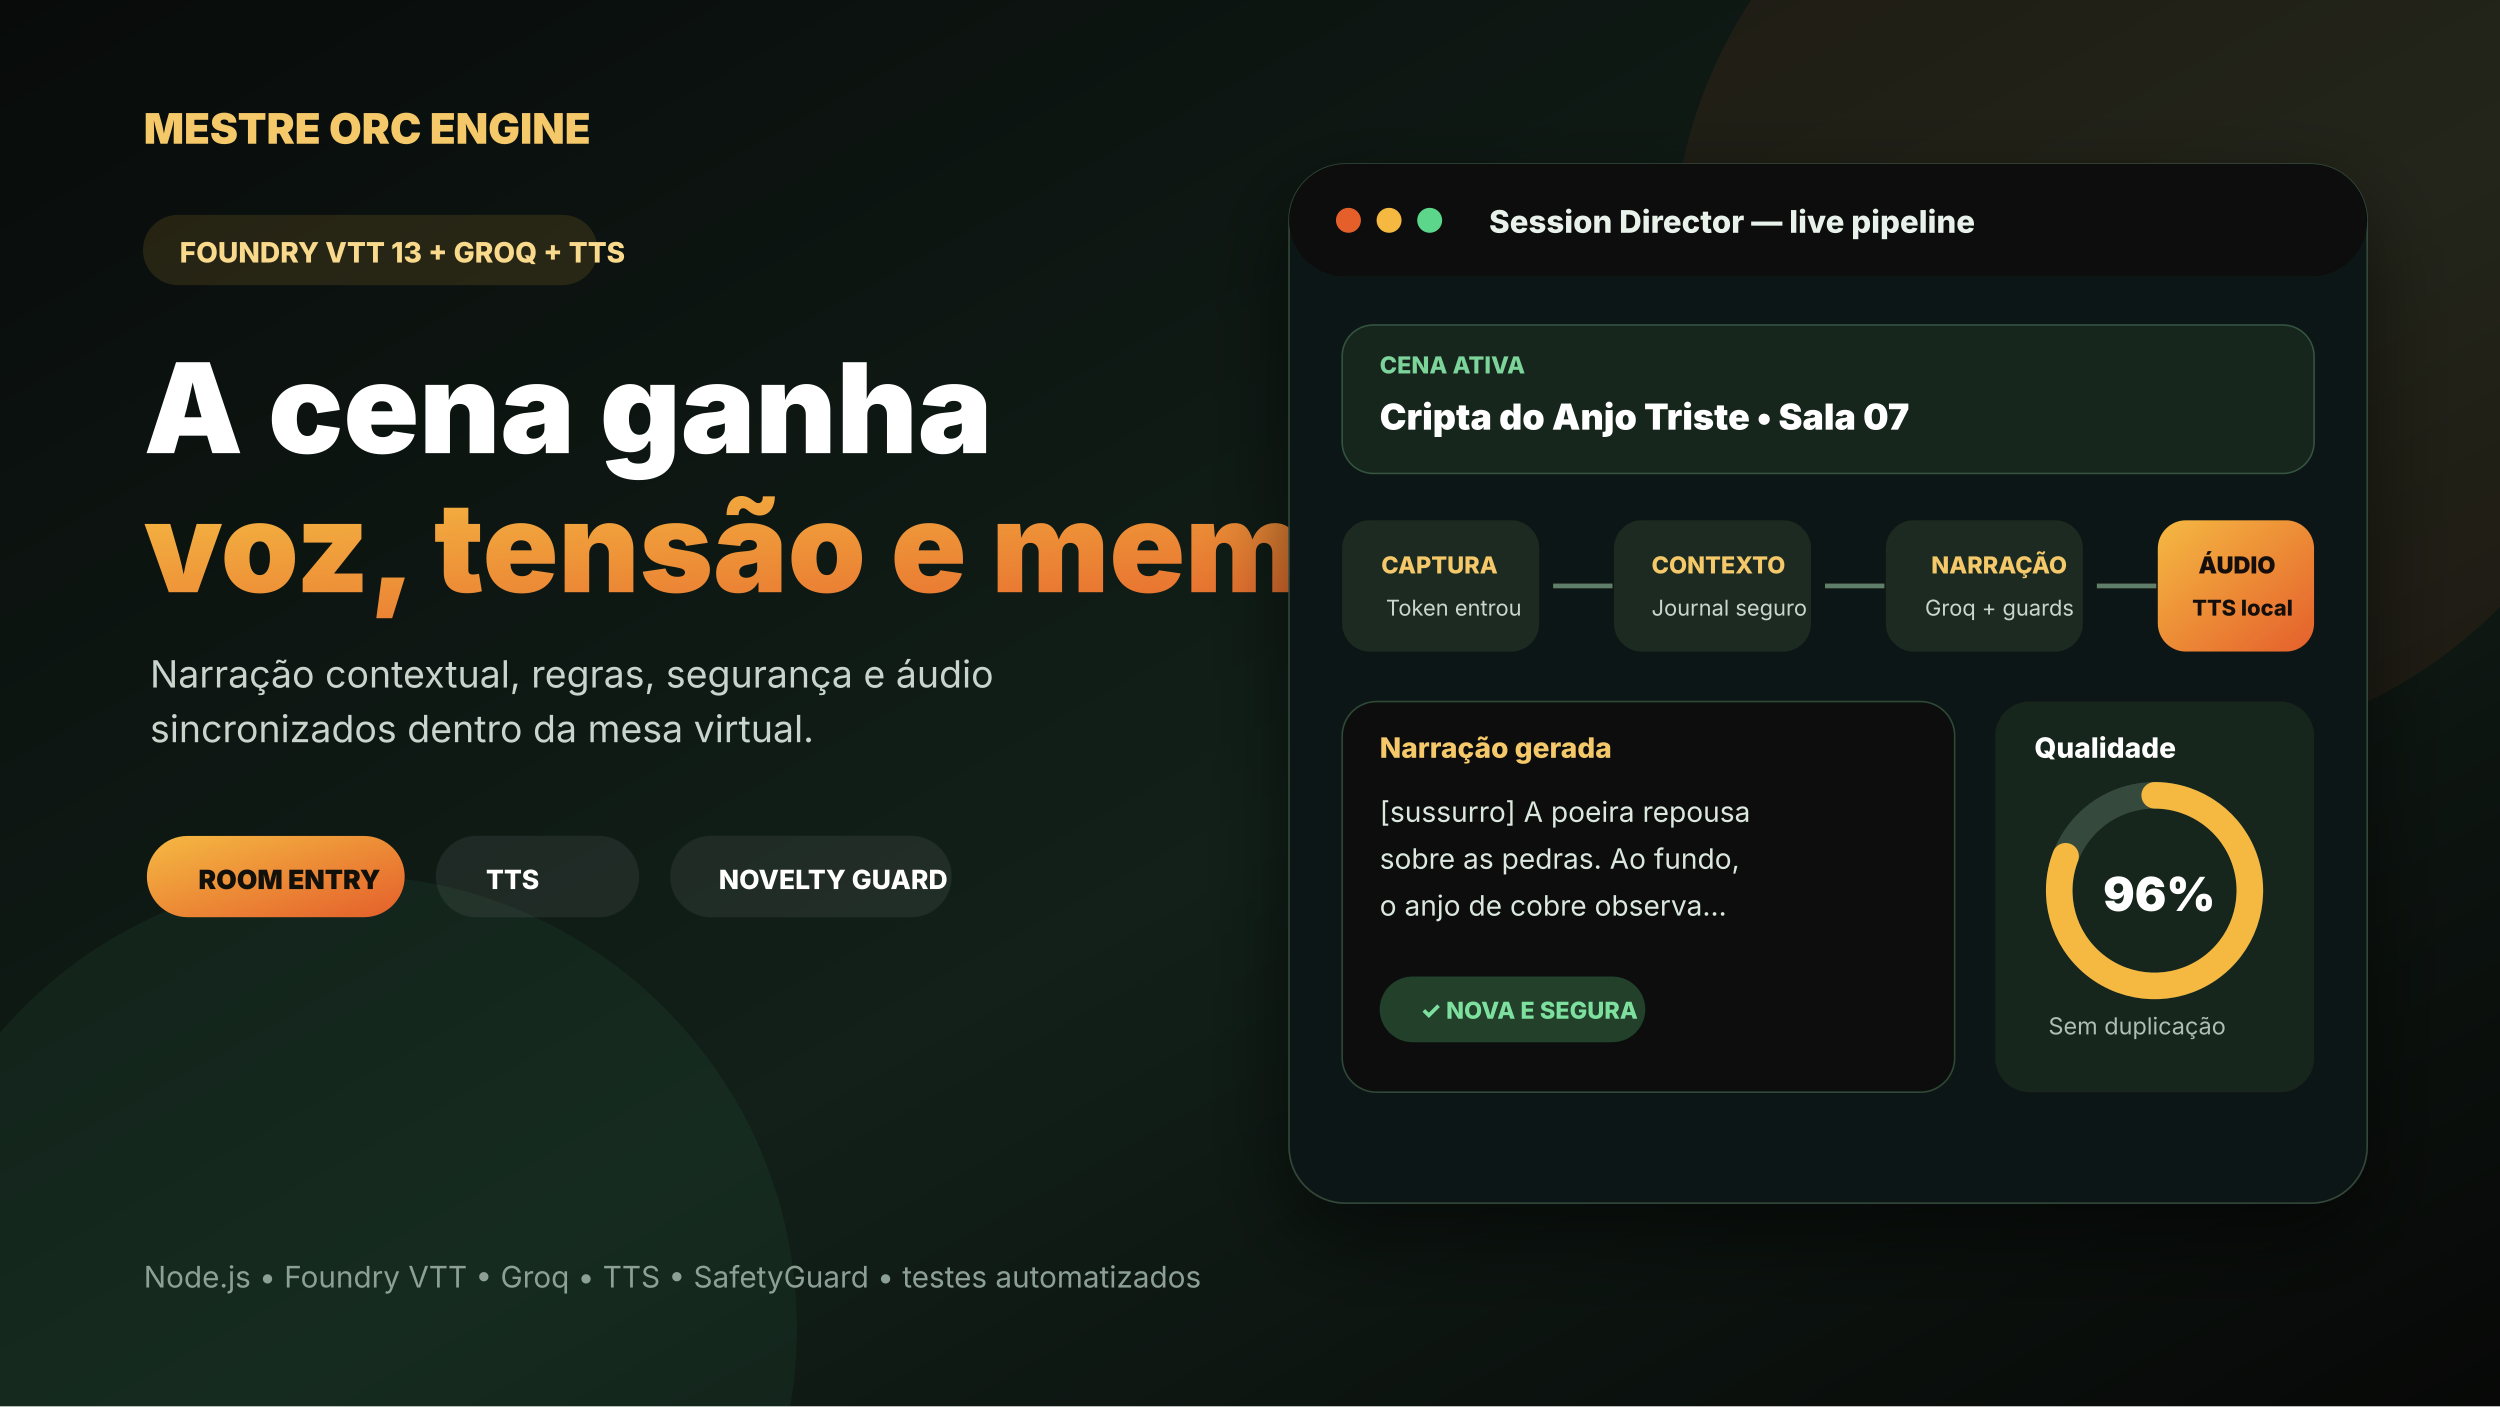
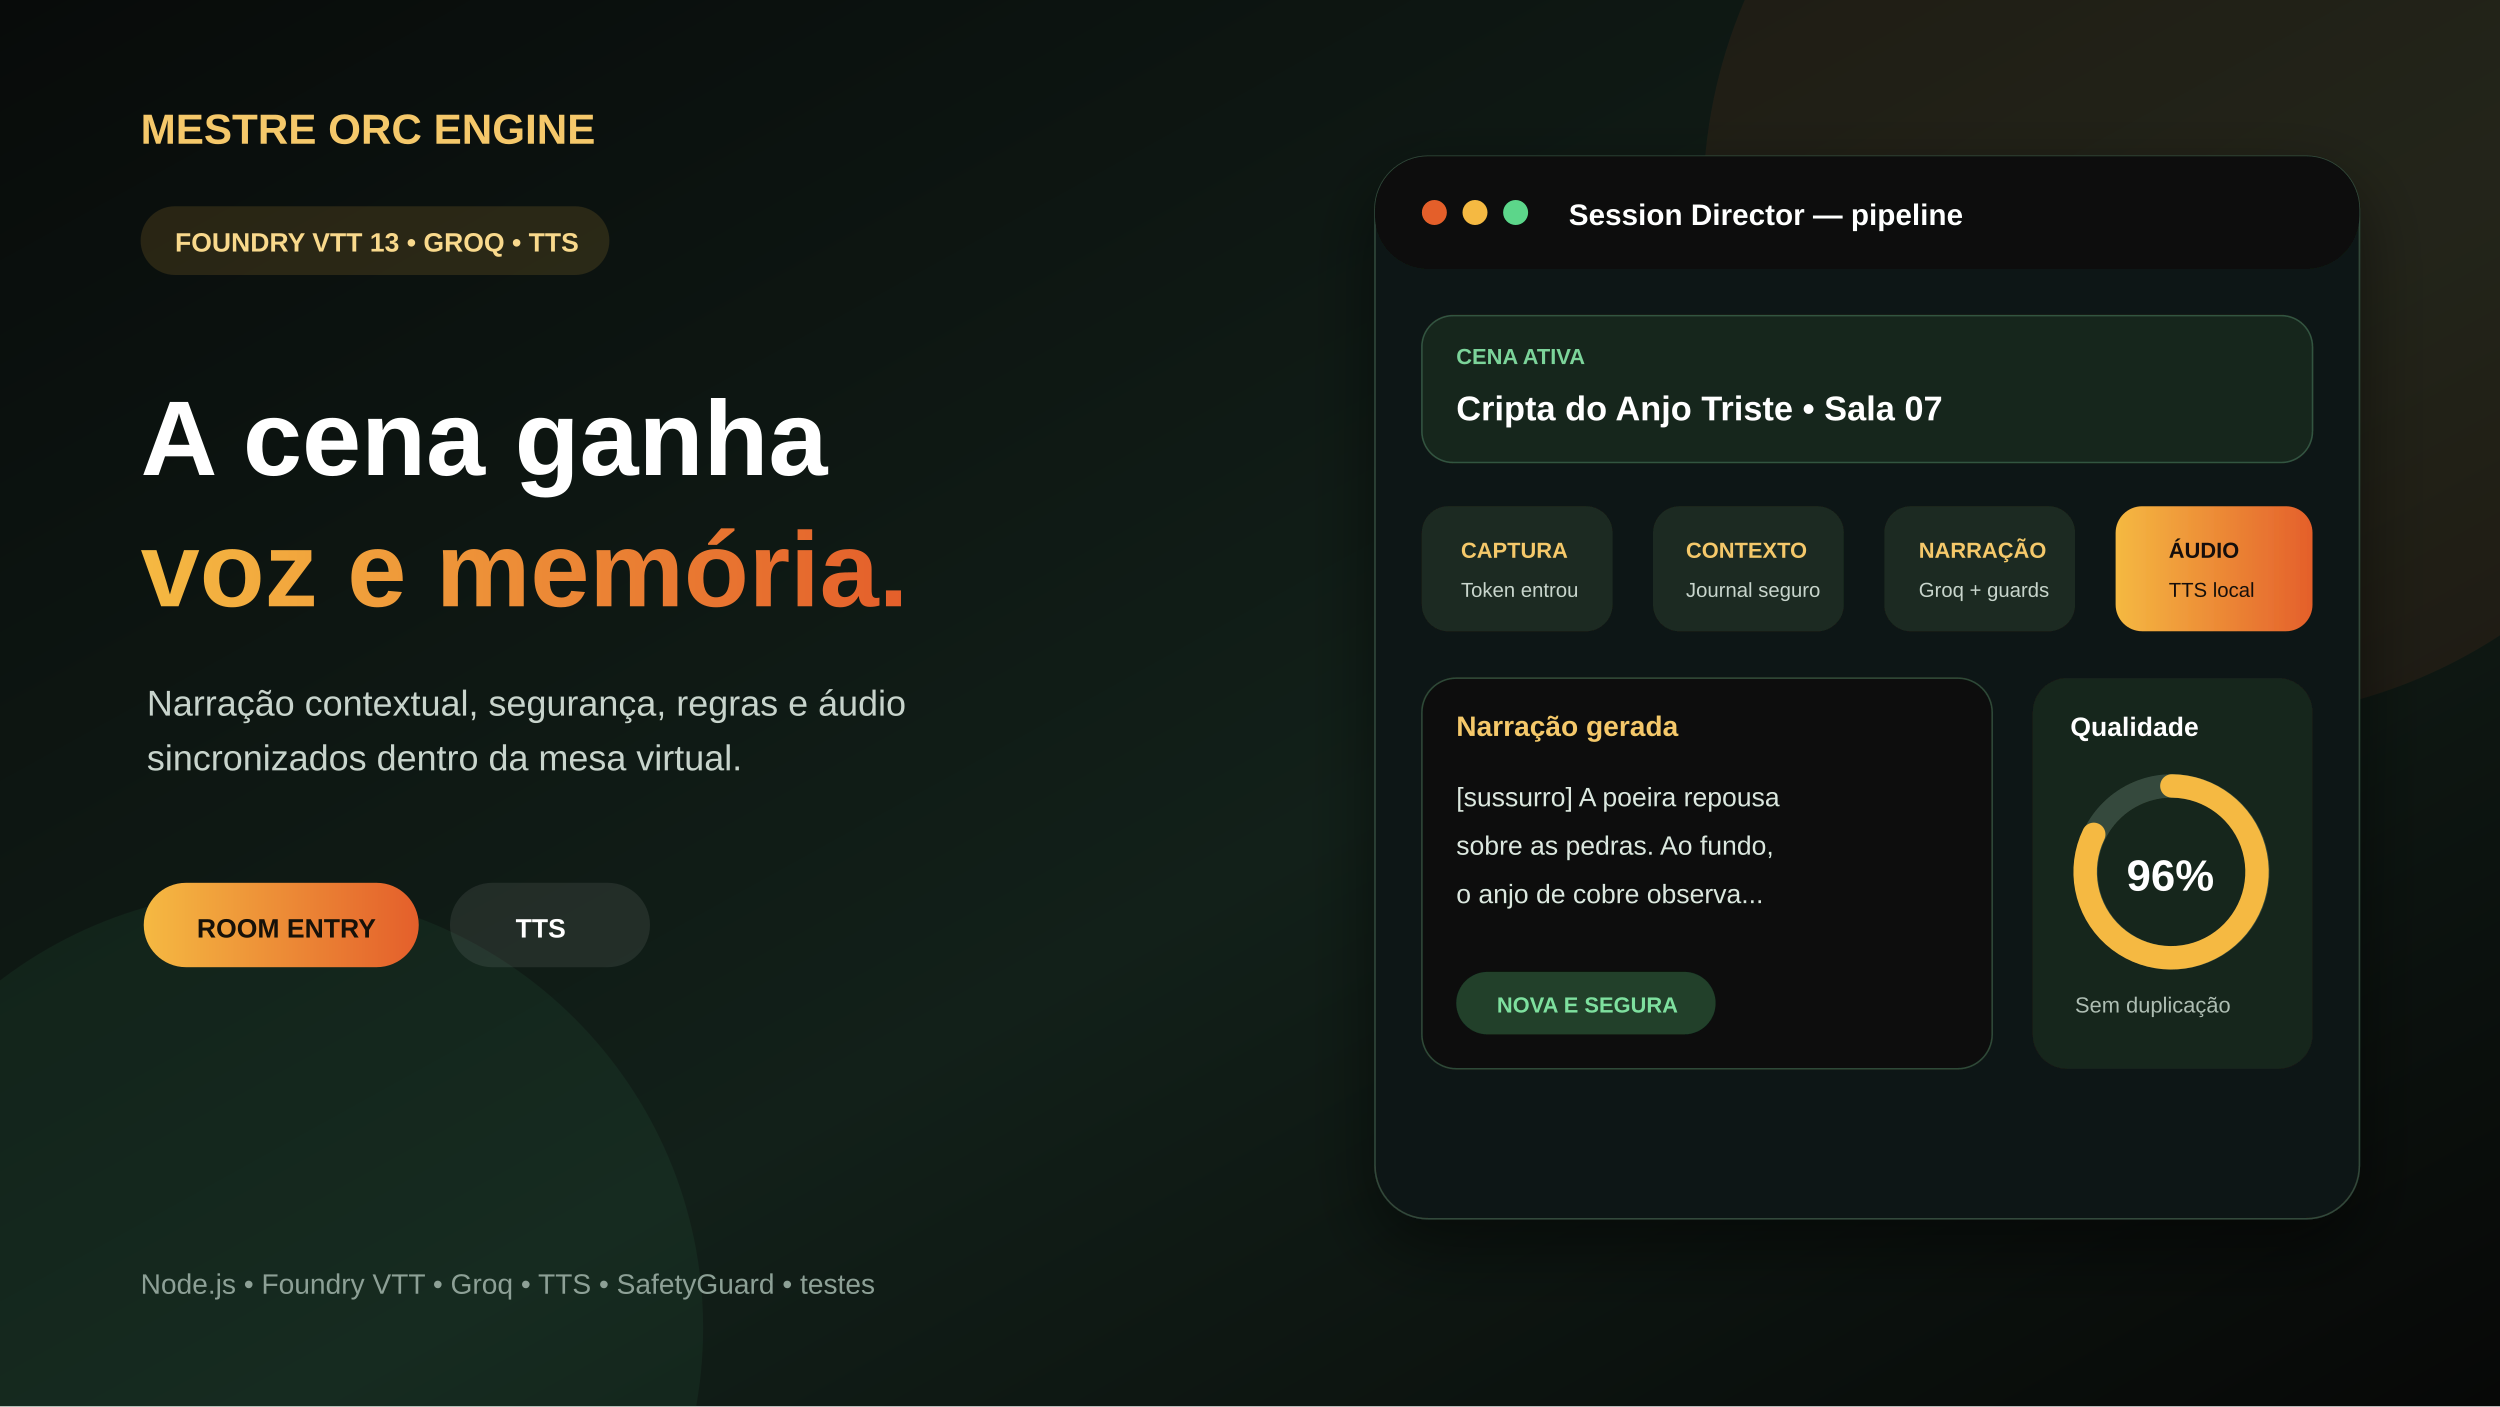
<svg xmlns="http://www.w3.org/2000/svg" width="1600" height="900" viewBox="0 0 1600 900" role="img" aria-labelledby="title desc">
  <defs>
    <linearGradient id="bg" x1="0" y1="0" x2="1" y2="1">
      <stop stop-color="#080b0a" />
-       <stop offset=".55" stop-color="#122019" />
+       <stop offset=".56" stop-color="#122019" />
      <stop offset="1" stop-color="#070807" />
    </linearGradient>
-     <linearGradient id="fire" x1="0" y1="0" x2="1" y2="1">
+     <linearGradient id="ac" x1="0" y1="0" x2="1" y2="0">
      <stop stop-color="#f5b942" />
      <stop offset="1" stop-color="#e45f2b" />
    </linearGradient>
-     <filter id="s">
-       <feDropShadow dx="0" dy="22" stdDeviation="28" flood-color="#000" flood-opacity=".55" />
+     <filter id="sh">
+       <feDropShadow dx="0" dy="18" stdDeviation="22" flood-opacity=".5" />
    </filter>
+     <clipPath id="safe">
+       <rect x="70" y="60" width="720" height="760" />
+     </clipPath>
  </defs>
  <rect width="1600" height="900" fill="url(#bg)" />
-   <circle cx="1380" cy="170" r="310" fill="#e45f2b" opacity=".08" />
-   <circle cx="220" cy="850" r="290" fill="#5bd68a" opacity=".06" />
-   <g font-family="Inter,Arial,sans-serif">
-     <text x="92" y="92" fill="#f5c86a" font-size="27" font-weight="900">MESTRE ORC ENGINE</text>
-     <rect x="92" y="138" width="290" height="44" rx="22" fill="#f5b942" opacity=".12" stroke="#f5b942" />
-     <text x="115" y="168" fill="#f9d98c" font-size="18" font-weight="800">FOUNDRY VTT 13 + GROQ + TTS</text>
-     <text x="92" y="290" fill="#fff" font-size="80" font-weight="900">A cena ganha</text>
-     <text x="92" y="379" fill="url(#fire)" font-size="80" font-weight="900">voz, tensão e memória.</text>
-     <text x="96" y="440" fill="#c8d4cc" font-size="24">Narração contextual, regras, segurança e áudio</text>
-     <text x="96" y="475" fill="#c8d4cc" font-size="24">sincronizados dentro da mesa virtual.</text>
-     <g transform="translate(94 535)">
-       <rect width="165" height="52" rx="26" fill="url(#fire)" />
-       <text x="33" y="34" fill="#12100b" font-size="17" font-weight="900">ROOM ENTRY</text>
-       <rect x="185" width="130" height="52" rx="26" fill="#fff" opacity=".07" stroke="#fff" stroke-opacity=".15" />
-       <text x="217" y="34" fill="#fff" font-size="17" font-weight="800">TTS</text>
-       <rect x="335" width="180" height="52" rx="26" fill="#fff" opacity=".07" stroke="#fff" stroke-opacity=".15" />
-       <text x="366" y="34" fill="#fff" font-size="17" font-weight="800">NOVELTY GUARD</text>
+   <circle cx="1420" cy="130" r="330" fill="#e45f2b" opacity=".08" />
+   <circle cx="170" cy="850" r="280" fill="#5bd68a" opacity=".06" />
+   <g font-family="Arial,Helvetica,sans-serif">
+     <g clip-path="url(#safe)">
+       <text x="90" y="92" fill="#f5c86a" font-size="27" font-weight="700">MESTRE ORC ENGINE</text>
+       <rect x="90" y="132" width="300" height="44" rx="22" fill="#f5b942" opacity=".13" />
+       <text x="112" y="161" fill="#f9d98c" font-size="17" font-weight="700">FOUNDRY VTT 13 • GROQ • TTS</text>
+       <text x="90" y="304" fill="#fff" font-size="68" font-weight="700">A cena ganha</text>
+       <text x="90" y="388" fill="url(#ac)" font-size="68" font-weight="700">voz e memória.</text>
+       <text x="94" y="458" fill="#c8d4cc" font-size="23">Narração contextual, segurança, regras e áudio</text>
+       <text x="94" y="493" fill="#c8d4cc" font-size="23">sincronizados dentro da mesa virtual.</text>
+       <rect x="92" y="565" width="176" height="54" rx="27" fill="url(#ac)" />
+       <text x="126" y="600" fill="#171109" font-size="17" font-weight="700">ROOM ENTRY</text>
+       <rect x="288" y="565" width="128" height="54" rx="27" fill="#fff" opacity=".08" />
+       <text x="330" y="600" fill="#fff" font-size="17" font-weight="700">TTS</text>
    </g>
-     <g transform="translate(825 105)" filter="url(#s)">
-       <rect width="690" height="665" rx="36" fill="#111713" stroke="#33483b" />
-       <rect width="690" height="72" rx="36" fill="#090d0b" />
+     <g transform="translate(880 100)" filter="url(#sh)">
+       <rect width="630" height="680" rx="34" fill="#111713" stroke="#33483b" />
+       <rect width="630" height="72" rx="34" fill="#090d0b" />
      <circle cx="38" cy="36" r="8" fill="#e45f2b" />
      <circle cx="64" cy="36" r="8" fill="#f5b942" />
      <circle cx="90" cy="36" r="8" fill="#5bd68a" />
-       <text x="128" y="44" fill="#e9f1eb" font-size="20" font-weight="800">Session Director — live pipeline</text>
-       <rect x="34" y="103" width="622" height="95" rx="20" fill="#17251c" stroke="#325441" />
-       <text x="58" y="134" fill="#7bd49a" font-size="15" font-weight="800">CENA ATIVA</text>
-       <text x="58" y="170" fill="#fff" font-size="23" font-weight="900">Cripta do Anjo Triste • Sala 07</text>
-       <g transform="translate(34 228)">
-         <rect width="126" height="84" rx="18" fill="#1c2c22" />
-         <text x="25" y="34" fill="#f5c86a" font-size="15" font-weight="800">CAPTURA</text>
-         <text x="28" y="61" fill="#c9d5cd" font-size="14">Token entrou</text>
-         <path d="M135 42h38" stroke="#5f7f6a" stroke-width="3" />
-         <rect x="174" width="126" height="84" rx="18" fill="#1c2c22" />
-         <text x="198" y="34" fill="#f5c86a" font-size="15" font-weight="800">CONTEXTO</text>
-         <text x="198" y="61" fill="#c9d5cd" font-size="14">Journal seguro</text>
-         <path d="M309 42h38" stroke="#5f7f6a" stroke-width="3" />
-         <rect x="348" width="126" height="84" rx="18" fill="#1c2c22" />
-         <text x="377" y="34" fill="#f5c86a" font-size="15" font-weight="800">NARRAÇÃO</text>
-         <text x="373" y="61" fill="#c9d5cd" font-size="14">Groq + guards</text>
-         <path d="M483 42h38" stroke="#5f7f6a" stroke-width="3" />
-         <rect x="522" width="100" height="84" rx="18" fill="url(#fire)" />
-         <text x="548" y="34" fill="#171109" font-size="15" font-weight="900">ÁUDIO</text>
-         <text x="544" y="61" fill="#171109" font-size="14" font-weight="800">TTS local</text>
+       <text x="124" y="44" fill="#fff" font-size="19" font-weight="700">Session Director — pipeline</text>
+       <rect x="30" y="102" width="570" height="94" rx="20" fill="#17251c" stroke="#325441" />
+       <text x="52" y="133" fill="#7bd49a" font-size="14" font-weight="700">CENA ATIVA</text>
+       <text x="52" y="169" fill="#fff" font-size="22" font-weight="700">Cripta do Anjo Triste • Sala 07</text>
+       <g transform="translate(30 224)">
+         <rect width="122" height="80" rx="17" fill="#1c2c22" />
+         <text x="25" y="33" fill="#f5c86a" font-size="14" font-weight="700">CAPTURA</text>
+         <text x="25" y="58" fill="#c9d5cd" font-size="13">Token entrou</text>
+         <rect x="148" width="122" height="80" rx="17" fill="#1c2c22" />
+         <text x="169" y="33" fill="#f5c86a" font-size="14" font-weight="700">CONTEXTO</text>
+         <text x="169" y="58" fill="#c9d5cd" font-size="13">Journal seguro</text>
+         <rect x="296" width="122" height="80" rx="17" fill="#1c2c22" />
+         <text x="318" y="33" fill="#f5c86a" font-size="14" font-weight="700">NARRAÇÃO</text>
+         <text x="318" y="58" fill="#c9d5cd" font-size="13">Groq + guards</text>
+         <rect x="444" width="126" height="80" rx="17" fill="url(#ac)" />
+         <text x="478" y="33" fill="#171109" font-size="14" font-weight="700">ÁUDIO</text>
+         <text x="478" y="58" fill="#171109" font-size="13">TTS local</text>
      </g>
-       <rect x="34" y="344" width="392" height="250" rx="22" fill="#0b100d" stroke="#2f4838" />
-       <text x="58" y="380" fill="#f5c86a" font-size="18" font-weight="800">Narração gerada</text>
-       <text x="58" y="421" fill="#dce7df" font-size="18">[sussurro] A poeira repousa</text>
-       <text x="58" y="451" fill="#dce7df" font-size="18">sobre as pedras. Ao fundo,</text>
-       <text x="58" y="481" fill="#dce7df" font-size="18">o anjo de cobre observa...</text>
-       <rect x="58" y="520" width="170" height="42" rx="21" fill="#203f2b" />
-       <text x="84" y="547" fill="#7ee09e" font-size="15" font-weight="800">✓ NOVA E SEGURA</text>
-       <rect x="452" y="344" width="204" height="250" rx="22" fill="#17251c" />
-       <text x="477" y="380" fill="#fff" font-size="18" font-weight="800">Qualidade</text>
-       <circle cx="554" cy="465" r="61" fill="none" stroke="#354a3c" stroke-width="17" />
-       <path d="M554 404a61 61 0 1 1-57 39" fill="none" stroke="#f5b942" stroke-width="17" stroke-linecap="round" />
-       <text x="521" y="478" fill="#fff" font-size="30" font-weight="900">96%</text>
-       <text x="486" y="557" fill="#aebeb3" font-size="15">Sem duplicação</text>
+       <rect x="30" y="334" width="365" height="250" rx="22" fill="#0b100d" stroke="#2f4838" />
+       <text x="52" y="371" fill="#f5c86a" font-size="18" font-weight="700">Narração gerada</text>
+       <text x="52" y="416" fill="#dce7df" font-size="17">[sussurro] A poeira repousa</text>
+       <text x="52" y="447" fill="#dce7df" font-size="17">sobre as pedras. Ao fundo,</text>
+       <text x="52" y="478" fill="#dce7df" font-size="17">o anjo de cobre observa...</text>
+       <rect x="52" y="522" width="166" height="40" rx="20" fill="#203f2b" />
+       <text x="78" y="548" fill="#7ee09e" font-size="14" font-weight="700">NOVA E SEGURA</text>
+       <rect x="421" y="334" width="179" height="250" rx="22" fill="#17251c" />
+       <text x="445" y="371" fill="#fff" font-size="17" font-weight="700">Qualidade</text>
+       <circle cx="510" cy="458" r="55" fill="none" stroke="#354a3c" stroke-width="15" />
+       <path d="M510 403a55 55 0 1 1-50 31" fill="none" stroke="#f5b942" stroke-width="15" stroke-linecap="round" />
+       <text x="481" y="470" fill="#fff" font-size="28" font-weight="700">96%</text>
+       <text x="448" y="548" fill="#aebeb3" font-size="14">Sem duplicação</text>
    </g>
-     <text x="92" y="824" fill="#8da096" font-size="19">Node.js • Foundry VTT • Groq • TTS • SafetyGuard • testes automatizados</text>
+     <text x="90" y="828" fill="#8da096" font-size="18">Node.js • Foundry VTT • Groq • TTS • SafetyGuard • testes</text>
  </g>
</svg>
